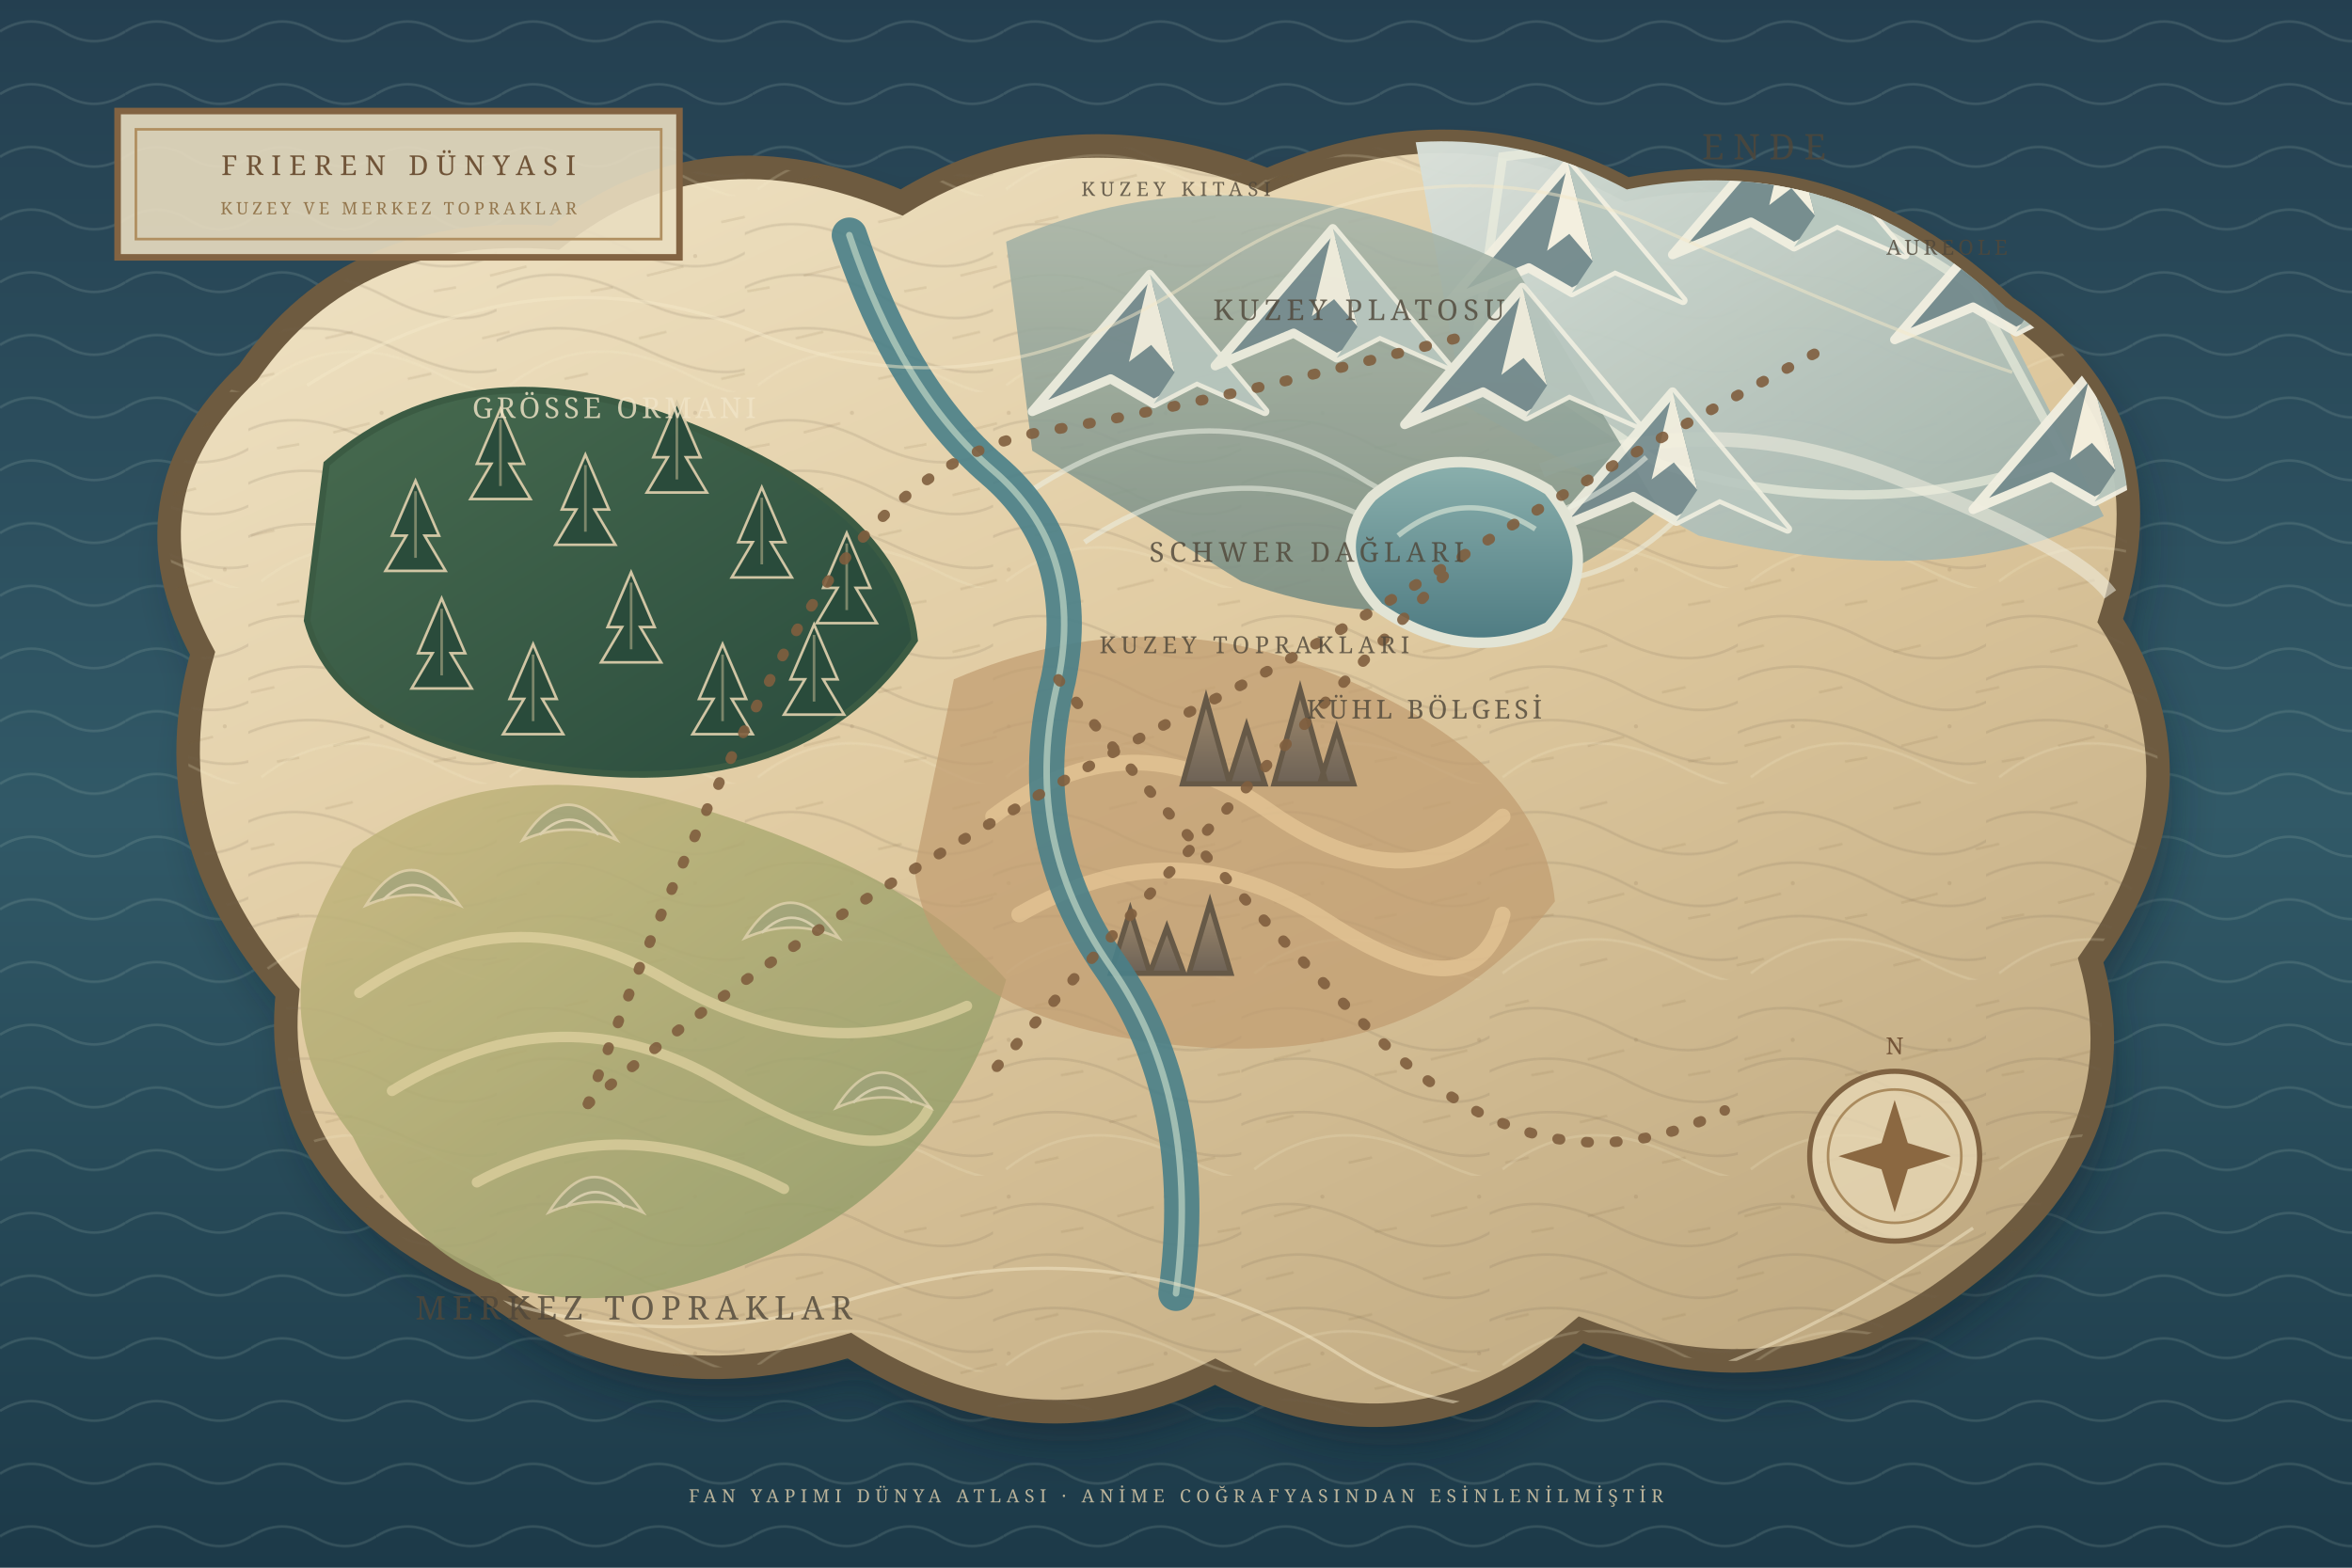
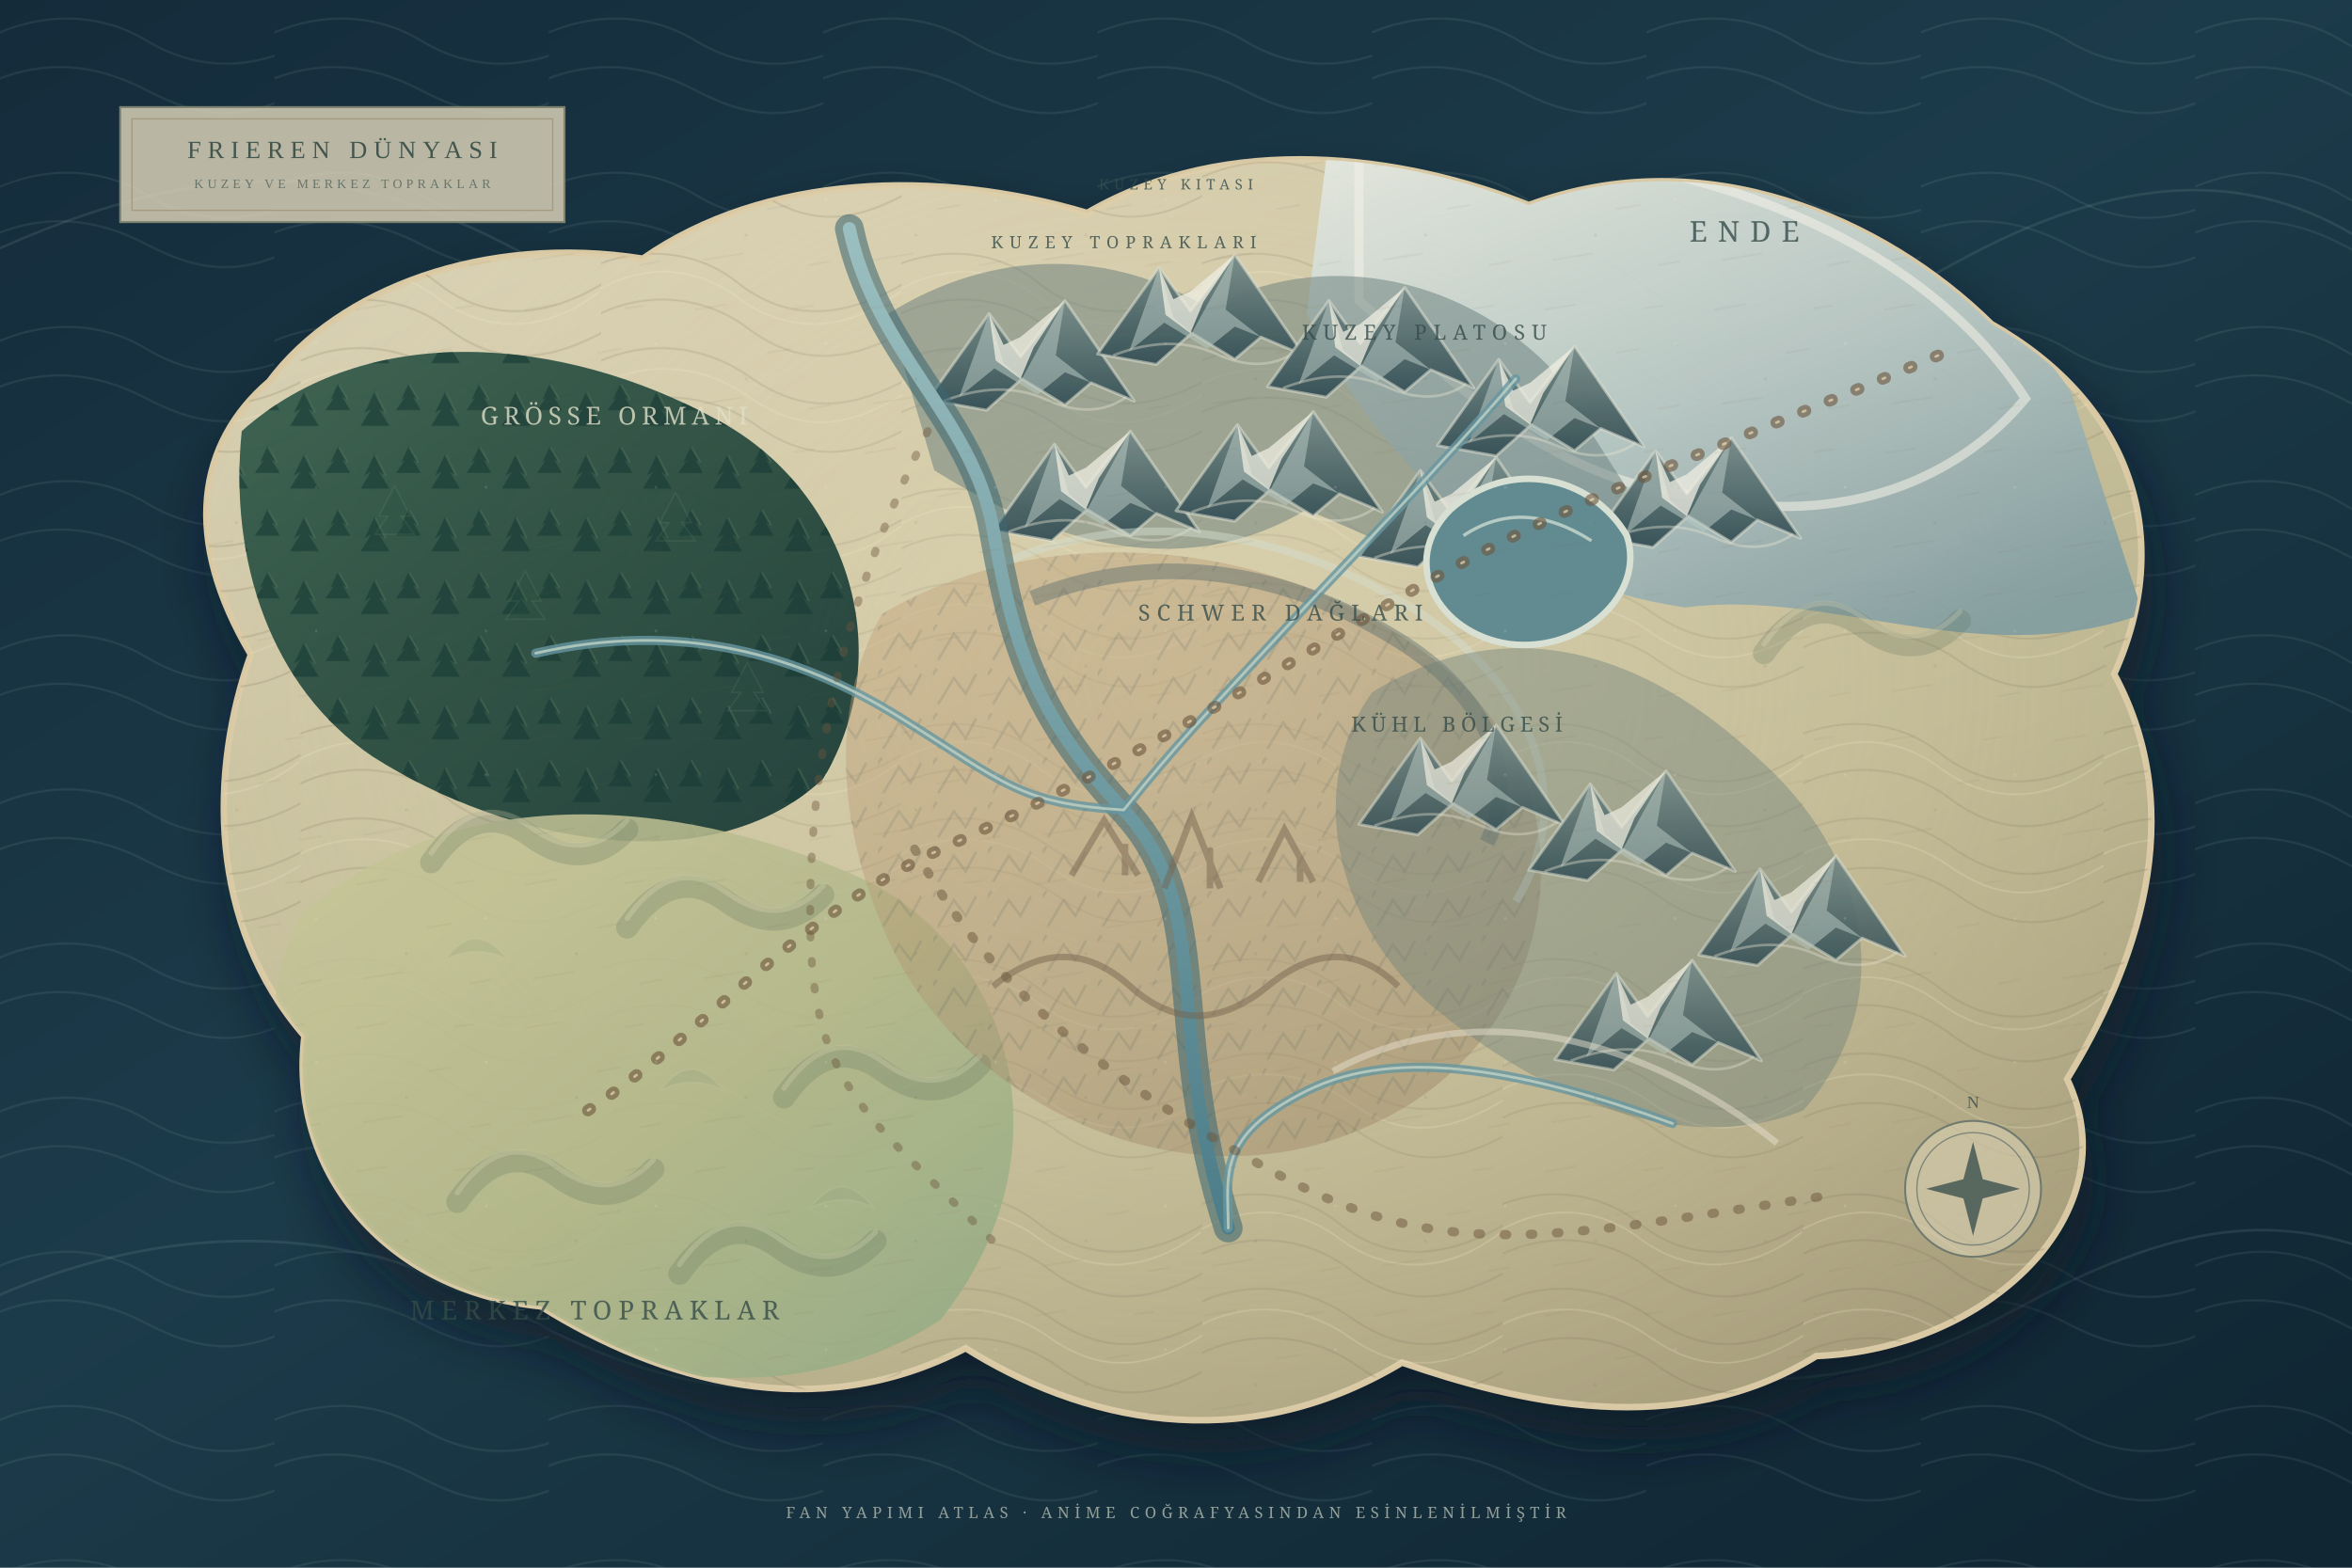
<svg xmlns="http://www.w3.org/2000/svg" viewBox="0 0 1800 1200" role="img" aria-labelledby="map-title map-desc">
  <defs>
-     <linearGradient id="sea" x2="0" y2="1">
-       <stop stop-color="#243f50" />
-       <stop offset=".52" stop-color="#315967" />
-       <stop offset="1" stop-color="#1c3948" />
+     <linearGradient id="ocean" x1="0" y1="0" x2="0.9" y2="1">
+       <stop stop-color="#142b3a" />
+       <stop offset=".48" stop-color="#1c3b4a" />
+       <stop offset="1" stop-color="#102633" />
    </linearGradient>
-     <linearGradient id="land" x1=".15" y1="0" x2=".86" y2="1">
-       <stop stop-color="#eee1c2" />
-       <stop offset=".48" stop-color="#dfc99f" />
-       <stop offset="1" stop-color="#bda77f" />
+     <linearGradient id="ocean-light" x1="0" y1="0" x2="0" y2="1">
+       <stop stop-color="#527887" stop-opacity=".32" />
+       <stop offset="1" stop-color="#193c4b" stop-opacity="0" />
    </linearGradient>
-     <linearGradient id="northland" x1="0" y1="0" x2="1" y2="1">
-       <stop stop-color="#dbe3dc" />
-       <stop offset=".55" stop-color="#b7c6bf" />
-       <stop offset="1" stop-color="#9eafa8" />
+     <linearGradient id="land-base" x1=".15" y1="0" x2=".8" y2="1">
+       <stop stop-color="#d8d0b4" />
+       <stop offset=".3" stop-color="#c8c19e" />
+       <stop offset=".67" stop-color="#b9b38d" />
+       <stop offset="1" stop-color="#a59b79" />
    </linearGradient>
-     <linearGradient id="highland" x1="0" y1="0" x2="0" y2="1">
-       <stop stop-color="#a8b6aa" />
-       <stop offset="1" stop-color="#778d83" />
+     <linearGradient id="north-ice" x1=".2" y1="0" x2=".8" y2="1">
+       <stop stop-color="#e2e7df" />
+       <stop offset=".48" stop-color="#b9c9c7" />
+       <stop offset="1" stop-color="#819ca0" />
    </linearGradient>
-     <linearGradient id="forest" x1="0" y1="0" x2="1" y2="1">
-       <stop stop-color="#486b4f" />
-       <stop offset="1" stop-color="#294b3d" />
+     <linearGradient id="central-meadow" x1="0" y1="0" x2="1" y2="1">
+       <stop stop-color="#c9c79a" />
+       <stop offset=".55" stop-color="#b1b789" />
+       <stop offset="1" stop-color="#8eaa84" />
    </linearGradient>
-     <linearGradient id="water" x2="0" y2="1">
-       <stop stop-color="#8bb0ad" />
-       <stop offset="1" stop-color="#4e7b82" />
+     <linearGradient id="forest-depth" x1="0" y1="0" x2="1" y2="1">
+       <stop stop-color="#365d4c" />
+       <stop offset=".45" stop-color="#284c40" />
+       <stop offset="1" stop-color="#1b3b36" />
    </linearGradient>
-     <linearGradient id="golden" x1="0" y1="0" x2="1" y2="1">
-       <stop stop-color="#c6b77d" />
-       <stop offset="1" stop-color="#8c9a68" />
+     <linearGradient id="mountain-shadow" x1="0" y1="0" x2="0" y2="1">
+       <stop stop-color="#778b89" />
+       <stop offset=".52" stop-color="#536b6c" />
+       <stop offset="1" stop-color="#344e55" />
    </linearGradient>
-     <linearGradient id="stone" x2="0" y2="1">
-       <stop stop-color="#a18b6d" />
-       <stop offset="1" stop-color="#6d6256" />
+     <linearGradient id="sandstone" x1="0" y1="0" x2="1" y2="1">
+       <stop stop-color="#c4a47a" />
+       <stop offset="1" stop-color="#947c60" />
    </linearGradient>
-     <pattern id="paper-grain" width="120" height="120" patternUnits="userSpaceOnUse">
-       <path d="M9 19l21-5m42 36 18-4M15 91l28-7m49 19 17-3" stroke="#765d3d" stroke-opacity=".13" stroke-width="2" />
-       <circle cx="52" cy="76" r="1.6" fill="#745a3b" opacity=".16" />
+     <linearGradient id="river" x1="0" y1="0" x2="0" y2="1">
+       <stop stop-color="#9bbfc0" />
+       <stop offset="1" stop-color="#4c7d89" />
+     </linearGradient>
+     <radialGradient id="land-light">
+       <stop stop-color="#f4e7c6" stop-opacity=".44" />
+       <stop offset="1" stop-color="#f4e7c6" stop-opacity="0" />
+     </radialGradient>
+     <pattern id="sea-depth" width="210" height="118" patternUnits="userSpaceOnUse">
+       <path d="M-20 35C25 8 74 8 112 31s82 25 128-2M-25 72c48-28 93-26 137-3s78 25 126-4" fill="none" stroke="#8eafb0" stroke-opacity=".13" stroke-width="1.6" />
    </pattern>
-     <pattern id="sea-lines" width="96" height="48" patternUnits="userSpaceOnUse">
-       <path d="M0 24q24-15 48 0t48 0" fill="none" stroke="#b4c9bd" stroke-opacity=".16" stroke-width="2" />
+     <pattern id="fine-contours" width="230" height="180" patternUnits="userSpaceOnUse">
+       <path d="M-35 42C10 5 68 7 104 36s82 32 137-5M-28 78C17 39 75 43 112 71s77 31 135-6M-32 116C16 76 73 80 113 108s78 30 137-7M-28 153C20 114 80 118 118 145s75 31 132-7" fill="none" stroke="#756f55" stroke-opacity=".24" stroke-width="1.5" />
+       <path d="M-20 54C23 20 69 21 105 48s82 28 124-5M-24 129C19 94 72 95 112 123s76 28 128-7" fill="none" stroke="#f5edcf" stroke-opacity=".25" stroke-width="1.2" />
    </pattern>
-     <pattern id="fine-contours" width="190" height="150" patternUnits="userSpaceOnUse">
-       <path d="M-25 45Q25 2 95 38T210 28M-25 85Q35 40 105 77T215 68M-30 128Q35 80 115 118T220 108" fill="none" stroke="#74674f" stroke-opacity=".19" stroke-width="2" />
-       <path d="M10 145Q70 98 145 136T230 126" fill="none" stroke="#f8edcf" stroke-opacity=".24" stroke-width="2" />
+     <pattern id="forest-canopy" width="54" height="48" patternUnits="userSpaceOnUse">
+       <path d="M9 28 17 11l8 17-5-3 8 13H6l8-13zM37 18l6-13 7 13-4-2 6 10H33l7-10z" fill="#173a34" opacity=".72" />
+       <path d="M17 12l8 16M43 6l7 12" stroke="#86a17b" stroke-opacity=".3" stroke-width="1.4" />
    </pattern>
-     <filter id="land-shadow" x="-15%" y="-15%" width="130%" height="135%">
-       <feGaussianBlur stdDeviation="17" />
+     <pattern id="rock-hatch" width="42" height="34" patternUnits="userSpaceOnUse">
+       <path d="m4 29 12-20 9 12 8-15M-5 13 3 2" fill="none" stroke="#344f54" stroke-opacity=".35" stroke-width="2" />
+     </pattern>
+     <pattern id="paper-fiber" width="130" height="110" patternUnits="userSpaceOnUse">
+       <path d="m12 17 24-4m31 37 18-3M18 89l31-5m50 9 17-3M88 16l15-2" stroke="#665c43" stroke-opacity=".1" stroke-width="1.4" />
+       <circle cx="51" cy="70" r="1.2" fill="#5c503b" opacity=".14" />
+       <circle cx="112" cy="43" r="1" fill="#fff" opacity=".2" />
+     </pattern>
+     <filter id="continent-shadow" x="-15%" y="-15%" width="130%" height="135%">
+       <feGaussianBlur stdDeviation="22" />
    </filter>
-     <filter id="soft-shadow" x="-30%" y="-30%" width="160%" height="160%">
-       <feGaussianBlur stdDeviation="5" />
+     <filter id="terrain-soft" x="-15%" y="-15%" width="130%" height="130%">
+       <feGaussianBlur stdDeviation="10" />
    </filter>
-     <clipPath id="continent">
-       <path d="M190 285Q270 170 425 182Q540 90 690 155Q815 78 970 138Q1115 75 1245 145Q1405 112 1535 235Q1665 320 1615 475Q1695 600 1600 735Q1640 875 1500 980Q1370 1080 1210 1018Q1080 1130 930 1050Q790 1120 650 1030Q485 1080 365 980Q205 905 220 760Q115 640 155 500Q90 380 190 285Z" />
+     <clipPath id="land-clip">
+       <path d="M206 292C259 221 371 179 492 198 585 133 718 129 832 163 940 100 1075 119 1170 157 1304 107 1442 167 1524 248 1632 309 1665 412 1618 516 1677 625 1634 741 1582 826 1631 929 1521 1033 1390 1038 1284 1104 1160 1073 1073 1043 948 1118 825 1086 739 1032 624 1092 505 1057 414 1000 300 989 220 901 233 793 159 708 160 590 192 501 139 412 151 339 206 292Z" />
    </clipPath>
+     <g id="ridge">
+       <path d="M0 76 47 10 71 43 105 0 158 77 125 63 105 80 72 60 45 84Z" fill="url(#mountain-shadow)" stroke="#e0e1d2" stroke-opacity=".56" stroke-width="2.2" stroke-linejoin="round" />
+       <path d="m47 10 11 38 14 12 33-60-7 42 27 21-20-8-21 17-33-20-27 22Z" fill="#b8c9c3" opacity=".55" />
+       <path d="m47 10 11 24 13-6 34-28-24 36-10 24-19-14Z" fill="#f0eee1" opacity=".78" />
+       <path d="M12 77q44-17 79-1t61-2" fill="none" stroke="#e5e3d3" stroke-opacity=".42" stroke-width="2" />
+     </g>
    <g id="atlas-pine">
-       <path d="M0 0l18-42 18 42h-11l16 27H-5L11 0z" fill="#294b3b" stroke="#d8cba9" stroke-width="2" />
-       <path d="M18-34v51" stroke="#d7c69e" stroke-opacity=".5" stroke-width="2" />
+       <path d="M0 30 12 7 24 30h-7l10 14H-3L7 30z" fill="#254b3d" stroke="#9eb091" stroke-opacity=".45" stroke-width="1.2" />
    </g>
    <g id="atlas-hill">
-       <path d="M0 28Q34-26 72 28Q37 12 0 28Z" fill="#9da17b" stroke="#e5d6b5" stroke-width="2" />
-       <path d="M13 24Q36 1 58 24" fill="none" stroke="#e8dcc2" stroke-width="2" />
+       <path d="M0 25Q24-8 49 25Q26 12 0 25Z" fill="#8d9b78" stroke="#d5d1ad" stroke-opacity=".55" stroke-width="1.5" />
    </g>
-     <g id="peak">
-       <path d="M0 105L90 0 178 105 126 82 93 99 60 80Z" fill="#738a8d" stroke="#f0eee0" stroke-width="7" stroke-linejoin="round" />
-       <path d="M90 0L74 67 91 54 109 75Z" fill="#f4f0df" />
-       <path d="M90 0L178 105 126 82 93 99 109 75Z" fill="#b8c7bf" />
+     <g id="hillshade">
+       <path d="M0 50Q35 0 76 30T150 25" fill="none" stroke="#566b58" stroke-opacity=".42" stroke-width="17" stroke-linecap="round" />
+       <path d="M0 43Q35-7 76 23T150 18" fill="none" stroke="#e6dfbd" stroke-opacity=".38" stroke-width="4" stroke-linecap="round" />
    </g>
  </defs>
-   <rect width="1800" height="1200" fill="url(#sea)" />
-   <rect width="1800" height="1200" fill="url(#sea-lines)" />
-   <path d="M190 285Q270 170 425 182Q540 90 690 155Q815 78 970 138Q1115 75 1245 145Q1405 112 1535 235Q1665 320 1615 475Q1695 600 1600 735Q1640 875 1500 980Q1370 1080 1210 1018Q1080 1130 930 1050Q790 1120 650 1030Q485 1080 365 980Q205 905 220 760Q115 640 155 500Q90 380 190 285Z" fill="#111e27" opacity=".42" filter="url(#land-shadow)" transform="translate(10 22)" />
-   <path d="M190 285Q270 170 425 182Q540 90 690 155Q815 78 970 138Q1115 75 1245 145Q1405 112 1535 235Q1665 320 1615 475Q1695 600 1600 735Q1640 875 1500 980Q1370 1080 1210 1018Q1080 1130 930 1050Q790 1120 650 1030Q485 1080 365 980Q205 905 220 760Q115 640 155 500Q90 380 190 285Z" fill="url(#land)" stroke="#6e5b40" stroke-width="18" />
-   <path d="M190 285Q270 170 425 182Q540 90 690 155Q815 78 970 138Q1115 75 1245 145Q1405 112 1535 235Q1665 320 1615 475Q1695 600 1600 735Q1640 875 1500 980Q1370 1080 1210 1018Q1080 1130 930 1050Q790 1120 650 1030Q485 1080 365 980Q205 905 220 760Q115 640 155 500Q90 380 190 285Z" fill="url(#paper-grain)" opacity=".86" />
-   <g clip-path="url(#continent)">
-     <rect x="120" y="70" width="1600" height="1050" fill="url(#fine-contours)" opacity=".8" />
-     <path d="M1080 90Q1290 65 1515 210L1610 395Q1490 455 1300 410L1120 310Z" fill="url(#northland)" opacity=".96" />
-     <path d="M1150 120Q1330 95 1510 220L1580 350Q1430 405 1270 355L1130 260Z" fill="none" stroke="#eef0df" stroke-opacity=".65" stroke-width="7" />
+   <rect width="1800" height="1200" fill="url(#ocean)" />
+   <rect width="1800" height="1200" fill="url(#sea-depth)" />
+   <g fill="none" stroke="#8eafb0" stroke-opacity=".15">
+     <path d="M0 190C180 110 290 130 420 205s245 68 355 0 215-79 355-9 235 78 365 6 225-70 305-23" stroke-width="2" />
+     <path d="M-20 1000c160-75 300-60 420 7s255 83 375 5 245-85 380-12 255 75 390 1 210-70 290-36" stroke-width="2" />
+   </g>
+   <path d="M206 292C259 221 371 179 492 198 585 133 718 129 832 163 940 100 1075 119 1170 157 1304 107 1442 167 1524 248 1632 309 1665 412 1618 516 1677 625 1634 741 1582 826 1631 929 1521 1033 1390 1038 1284 1104 1160 1073 1073 1043 948 1118 825 1086 739 1032 624 1092 505 1057 414 1000 300 989 220 901 233 793 159 708 160 590 192 501 139 412 151 339 206 292Z" fill="#071923" opacity=".7" filter="url(#continent-shadow)" transform="translate(8 25)" />
+   <path d="M206 292C259 221 371 179 492 198 585 133 718 129 832 163 940 100 1075 119 1170 157 1304 107 1442 167 1524 248 1632 309 1665 412 1618 516 1677 625 1634 741 1582 826 1631 929 1521 1033 1390 1038 1284 1104 1160 1073 1073 1043 948 1118 825 1086 739 1032 624 1092 505 1057 414 1000 300 989 220 901 233 793 159 708 160 590 192 501 139 412 151 339 206 292Z" fill="url(#land-base)" stroke="#d8c8a3" stroke-width="5" />
+   <g clip-path="url(#land-clip)">
+     <rect x="120" y="80" width="1600" height="1060" fill="url(#fine-contours)" opacity=".95" />
+     <ellipse cx="910" cy="520" rx="900" ry="690" fill="url(#land-light)" />
+     <path d="M1020 82C1220 70 1470 130 1585 300L1640 470C1515 515 1400 450 1290 465 1150 445 1055 356 1000 240Z" fill="url(#north-ice)" opacity=".92" />
+     <path d="M1040 120C1210 96 1450 150 1550 305 1500 366 1410 405 1300 380 1185 368 1110 290 1040 230Z" fill="none" stroke="#f2f0e5" stroke-opacity=".58" stroke-width="7" />
+     <path d="M185 330C280 245 430 256 550 322 645 373 690 496 630 596 545 676 390 646 285 579 207 526 175 429 185 330Z" fill="url(#forest-depth)" opacity=".94" />
+     <path d="M185 330C280 245 430 256 550 322 645 373 690 496 630 596 545 676 390 646 285 579 207 526 175 429 185 330Z" fill="url(#forest-canopy)" opacity=".84" />
+     <g opacity=".24">
+       <use href="#atlas-pine" x="290" y="365" />
+       <use href="#atlas-pine" x="390" y="430" />
+       <use href="#atlas-pine" x="505" y="370" />
+       <use href="#atlas-pine" x="560" y="500" />
+     </g>
+     <path d="M230 700C355 590 535 614 665 675 775 731 820 884 720 1010 585 1100 390 1040 280 955 205 890 190 784 230 700Z" fill="url(#central-meadow)" opacity=".86" />
+     <path d="M675 470C810 390 1000 415 1115 520 1225 622 1190 805 1040 865 900 925 735 842 680 720 640 632 635 540 675 470Z" fill="url(#sandstone)" opacity=".42" />
+     <path d="M675 470C810 390 1000 415 1115 520 1225 622 1190 805 1040 865 900 925 735 842 680 720 640 632 635 540 675 470Z" fill="url(#rock-hatch)" opacity=".36" />
+     <path d="M680 240C760 190 850 190 925 236 1010 190 1115 210 1185 280L1265 405C1160 465 1080 425 1000 390 900 450 795 410 715 360Z" fill="#657b7a" opacity=".5" />
    <g opacity=".95">
-       <use href="#peak" x="1110" y="125" />
-       <use href="#peak" x="1280" y="90" />
-       <use href="#peak" x="1450" y="155" />
-       <use href="#peak" x="1510" y="285" />
+       <use href="#ridge" x="710" y="230" />
+       <use href="#ridge" x="840" y="195" />
+       <use href="#ridge" x="970" y="220" />
+       <use href="#ridge" x="1100" y="265" />
+       <use href="#ridge" x="1220" y="335" />
+       <use href="#ridge" x="760" y="330" />
+       <use href="#ridge" x="900" y="315" />
+       <use href="#ridge" x="1040" y="350" />
    </g>
-     <path d="M1180 360Q1310 310 1450 365T1615 455" fill="none" stroke="#f0eee0" stroke-width="11" stroke-opacity=".55" />
-     <path d="M770 185Q950 105 1160 205L1270 390Q1130 510 950 445L790 345Z" fill="url(#highland)" opacity=".88" />
-     <g opacity=".9">
-       <use href="#peak" x="790" y="210" />
-       <use href="#peak" x="930" y="175" />
-       <use href="#peak" x="1075" y="220" />
-       <use href="#peak" x="1190" y="300" />
+     <path d="M770 430C875 385 990 410 1080 465 1170 520 1210 610 1160 690" fill="none" stroke="#d4ded2" stroke-opacity=".46" stroke-width="6" />
+     <path d="M790 458C890 418 990 440 1070 490 1135 530 1165 590 1138 645" fill="none" stroke="#3d5b61" stroke-opacity=".35" stroke-width="12" />
+     <path d="M1050 530C1155 465 1260 500 1345 580 1430 655 1455 765 1380 850 1280 890 1165 830 1090 765 1020 700 1000 600 1050 530Z" fill="#687c78" opacity=".4" />
+     <g opacity=".88">
+       <use href="#ridge" x="1040" y="555" />
+       <use href="#ridge" x="1170" y="590" />
+       <use href="#ridge" x="1300" y="655" />
+       <use href="#ridge" x="1190" y="735" />
    </g>
-     <g fill="none" stroke="#edf0e4" stroke-width="4" stroke-opacity=".55">
-       <path d="M790 375Q920 290 1040 365T1260 350" />
-       <path d="M830 415Q950 335 1070 410T1280 400" />
+     <path d="M1020 820C1130 760 1260 795 1360 875" fill="none" stroke="#e6e1cf" stroke-opacity=".5" stroke-width="5" />
+     <g opacity=".22">
+       <use href="#atlas-hill" x="340" y="710" />
+       <use href="#atlas-hill" x="505" y="810" />
+       <use href="#atlas-hill" x="620" y="900" />
    </g>
-     <path d="M250 355Q360 260 525 325T700 490Q620 610 440 590T235 475Z" fill="url(#forest)" stroke="#3b5b43" stroke-width="5" />
-     <g opacity=".95">
-       <use href="#atlas-pine" x="300" y="410" />
-       <use href="#atlas-pine" x="365" y="355" />
-       <use href="#atlas-pine" x="430" y="390" />
-       <use href="#atlas-pine" x="500" y="350" />
-       <use href="#atlas-pine" x="565" y="415" />
-       <use href="#atlas-pine" x="630" y="450" />
-       <use href="#atlas-pine" x="320" y="500" />
-       <use href="#atlas-pine" x="390" y="535" />
-       <use href="#atlas-pine" x="465" y="480" />
-       <use href="#atlas-pine" x="535" y="535" />
-       <use href="#atlas-pine" x="605" y="520" />
+     <g opacity=".55">
+       <use href="#hillshade" x="330" y="610" />
+       <use href="#hillshade" x="480" y="660" />
+       <use href="#hillshade" x="600" y="790" />
+       <use href="#hillshade" x="350" y="870" />
+       <use href="#hillshade" x="520" y="925" />
+       <use href="#hillshade" x="1350" y="450" />
    </g>
-     <path d="M270 650Q380 570 540 620T770 750Q720 925 535 980T270 870Q190 770 270 650Z" fill="url(#golden)" opacity=".88" />
-     <g fill="none" stroke="#e8d8a8" stroke-width="8" stroke-linecap="round" opacity=".62">
-       <path d="M275 760Q390 680 510 750T740 770" />
-       <path d="M300 835Q430 755 555 830T710 850" />
-       <path d="M365 905Q475 845 600 910" />
+     <g fill="none" stroke-linecap="round" stroke-linejoin="round">
+       <path d="M650 175C670 270 745 320 760 405S790 545 860 620 890 785 940 940" stroke="#3d6872" stroke-width="22" opacity=".58" />
+       <path d="M650 175C670 270 745 320 760 405S790 545 860 620 890 785 940 940" stroke="url(#river)" stroke-width="10" />
+       <path d="M410 500C520 475 610 500 690 550S780 615 860 620M1160 290C1100 360 1040 420 980 485S900 570 860 620M1280 860C1170 820 1070 800 1000 835S940 900 940 940" stroke="#6796a0" stroke-width="7" opacity=".8" />
+       <path d="M410 500C520 475 610 500 690 550S780 615 860 620M1160 290C1100 360 1040 420 980 485S900 570 860 620M1280 860C1170 820 1070 800 1000 835S940 900 940 940" stroke="#c0d2c5" stroke-width="2.1" opacity=".8" />
    </g>
-     <g opacity=".7">
-       <use href="#atlas-hill" x="280" y="665" />
-       <use href="#atlas-hill" x="400" y="615" />
-       <use href="#atlas-hill" x="570" y="690" />
-       <use href="#atlas-hill" x="640" y="820" />
-       <use href="#atlas-hill" x="420" y="900" />
+     <path d="M1110 390C1155 350 1218 364 1245 410 1260 455 1210 500 1155 493 1100 485 1070 430 1110 390Z" fill="#628b91" stroke="#d7e0d2" stroke-width="5" />
+     <path d="M1120 410Q1165 380 1218 414" fill="none" stroke="#d9e6d7" stroke-width="2.5" opacity=".7" />
+     <g fill="none" stroke="#75634e" stroke-opacity=".48" stroke-width="5">
+       <path d="M820 670l25-42 26 42m-10 0v-24m30 34 21-55 22 55m-8 0v-31m37 26 20-40 22 40m-10 0v-19" />
+       <path d="M760 755q55-45 105 0t105 0 100 0" />
    </g>
-     <path d="M730 520Q880 455 1030 520T1190 690Q1090 820 900 800T700 665Z" fill="#c19c70" opacity=".72" />
-     <g fill="none" stroke="#e8c998" stroke-width="12" stroke-linecap="round" opacity=".68">
-       <path d="M760 625Q865 545 970 620T1150 625" />
-       <path d="M780 700Q900 630 1015 705T1150 700" />
+     <g fill="none" stroke-linecap="round" stroke-linejoin="round">
+       <path d="M450 850C540 790 610 700 720 650S900 560 1050 470 1290 355 1500 265" stroke="#6c553c" stroke-width="9" stroke-dasharray="2 20" opacity=".6" />
+       <path d="M450 850C540 790 610 700 720 650S900 560 1050 470 1290 355 1500 265" stroke="#f1dfb9" stroke-width="2" stroke-dasharray="2 20" opacity=".65" />
+       <path d="M700 650C760 760 850 830 980 900S1200 945 1400 915" stroke="#6c553c" stroke-width="7" stroke-dasharray="2 18" opacity=".5" />
+       <path d="M710 330C650 450 620 570 620 700S660 850 760 950" stroke="#6c553c" stroke-width="6" stroke-dasharray="2 18" opacity=".42" />
    </g>
-     <g fill="url(#stone)" stroke="#665947" stroke-width="4">
-       <path d="M905 600l18-65 18 65zM940 600l14-44 14 44zM975 600l20-72 20 72zM1010 600l13-42 13 42z" />
-       <path d="M850 745l15-48 15 48zM880 745l13-35 13 35zM910 745l16-54 16 54z" />
-     </g>
-     <path d="M650 180Q690 300 760 360T810 520Q780 640 850 740T900 990" fill="none" stroke="#497f88" stroke-width="27" stroke-linecap="round" opacity=".9" />
-     <path d="M650 180Q690 300 760 360T810 520Q780 640 850 740T900 990" fill="none" stroke="#b8d0c0" stroke-width="5" stroke-linecap="round" opacity=".75" />
-     <path d="M1050 380Q1110 330 1185 375Q1230 430 1185 480Q1120 510 1055 465Q1015 420 1050 380Z" fill="url(#water)" stroke="#e2e4d5" stroke-width="8" />
-     <path d="M1070 410Q1120 370 1175 405" fill="none" stroke="#d8e5d6" stroke-width="4" opacity=".65" />
-     <g fill="none" stroke="#805e3e" stroke-width="8" stroke-linecap="round" stroke-dasharray="2 20" opacity=".9">
-       <path d="M450 845Q560 750 700 665T920 540T1120 425T1390 270" />
-       <path d="M450 845Q520 650 600 500T800 330T1130 255" />
-       <path d="M810 520Q920 660 1050 790T1320 850" />
-       <path d="M1120 425Q1020 530 920 640T760 820" />
-     </g>
-     <g fill="none" stroke="#f5e9c9" stroke-width="2.5" stroke-opacity=".5">
-       <path d="M235 295Q410 185 580 255T920 210T1270 175T1540 285" />
-       <path d="M220 920Q440 1060 650 995T1030 1040T1510 940" />
-     </g>
+     <path d="M205 292C259 221 371 179 492 198 585 133 718 129 832 163 940 100 1075 119 1170 157 1304 107 1442 167 1524 248 1632 309 1665 412 1618 516 1677 625 1634 741 1582 826 1631 929 1521 1033 1390 1038 1284 1104 1160 1073 1073 1043 948 1118 825 1086 739 1032 624 1092 505 1057 414 1000 300 989 220 901 233 793 159 708 160 590 192 501 139 412 151 339 206 292Z" fill="url(#paper-fiber)" opacity=".65" />
  </g>
-   <g font-family="Georgia,serif" fill="#4f4739" opacity=".82">
-     <text x="1350" y="122" font-size="27" letter-spacing="7" text-anchor="middle">ENDE</text>
-     <text x="900" y="150" font-size="15" letter-spacing="4" text-anchor="middle">KUZEY KITASI</text>
-     <text x="1040" y="245" font-size="22" letter-spacing="4" text-anchor="middle">KUZEY PLATOSU</text>
-     <text x="1090" y="550" font-size="20" letter-spacing="3" text-anchor="middle">KÜHL BÖLGESİ</text>
-     <text x="960" y="500" font-size="18" letter-spacing="4" text-anchor="middle">KUZEY TOPRAKLARI</text>
-     <text x="1490" y="195" font-size="16" letter-spacing="3" text-anchor="middle">AUREOLE</text>
-     <text x="470" y="320" font-size="22" letter-spacing="3" text-anchor="middle" fill="#f0e4c7">GRÖSSE ORMANI</text>
-     <text x="485" y="1010" font-size="25" letter-spacing="5" text-anchor="middle">MERKEZ TOPRAKLAR</text>
-     <text x="1000" y="430" font-size="21" letter-spacing="4" text-anchor="middle">SCHWER DAĞLARI</text>
+   <g font-family="Georgia,serif" fill="#344b49" opacity=".8">
+     <text x="1335" y="185" font-size="22" letter-spacing="8" text-anchor="middle">ENDE</text>
+     <text x="1090" y="260" font-size="16" letter-spacing="5" text-anchor="middle">KUZEY PLATOSU</text>
+     <text x="980" y="475" font-size="17" letter-spacing="5" text-anchor="middle">SCHWER DAĞLARI</text>
+     <text x="1115" y="560" font-size="16" letter-spacing="4" text-anchor="middle">KÜHL BÖLGESİ</text>
+     <text x="470" y="325" font-size="19" letter-spacing="4" text-anchor="middle" fill="#e0dfc7">GRÖSSE ORMANI</text>
+     <text x="455" y="1010" font-size="20" letter-spacing="5" text-anchor="middle">MERKEZ TOPRAKLAR</text>
+     <text x="860" y="190" font-size="13" letter-spacing="5" text-anchor="middle">KUZEY TOPRAKLARI</text>
+     <text x="900" y="145" font-size="11" letter-spacing="4" text-anchor="middle">KUZEY KITASI</text>
  </g>
-   <g transform="translate(1450 885)">
-     <circle r="65" fill="#e8d8b6" fill-opacity=".78" stroke="#806342" stroke-width="4" />
-     <circle r="51" fill="none" stroke="#aa8b5e" stroke-width="2" />
-     <path d="M0-43L11-7 0 0-11-7zM43 0L7 11 0 0 7-11zM0 43L-11 7 0 0 11 7zM-43 0L-7-11 0 0-7 11z" fill="#8b6841" />
-     <text y="-78" text-anchor="middle" fill="#745538" font-family="Georgia,serif" font-size="18">N</text>
+   <g transform="translate(1510 910)" opacity=".86">
+     <circle r="52" fill="#d7cfb2" fill-opacity=".72" stroke="#66736b" stroke-width="1.5" />
+     <circle r="43" fill="none" stroke="#788078" stroke-width="1" />
+     <path d="M0-36 8-5 0 0-8-5ZM36 0 5 8 0 0 5-8ZM0 36-8 5 0 0 8 5ZM-36 0-5-8 0 0-5 8Z" fill="#4a5e59" />
+     <text y="-62" text-anchor="middle" font-size="13" fill="#3e544f">N</text>
  </g>
-   <g transform="translate(90 85)">
-     <path d="M0 0h430v112H0z" fill="#e9ddc0" fill-opacity=".9" stroke="#826342" stroke-width="5" />
-     <path d="M14 14h402v84H14z" fill="none" stroke="#b08f60" stroke-width="2" />
-     <text x="215" y="49" text-anchor="middle" font-family="Georgia,serif" font-size="21" letter-spacing="6" fill="#705438">FRIEREN DÜNYASI</text>
-     <text x="215" y="79" text-anchor="middle" font-family="Georgia,serif" font-size="13" letter-spacing="3" fill="#94774e">KUZEY VE MERKEZ TOPRAKLAR</text>
+   <g transform="translate(92 82)">
+     <path d="M0 0h340v88H0z" fill="#d8d0b7" fill-opacity=".84" stroke="#7d826f" stroke-width="1.5" />
+     <path d="M9 9h322v70H9z" fill="none" stroke="#a59b7d" stroke-width="1" />
+     <text x="170" y="39" text-anchor="middle" font-size="19" letter-spacing="5" fill="#43564e">FRIEREN DÜNYASI</text>
+     <text x="170" y="62" text-anchor="middle" font-size="10" letter-spacing="3" fill="#68756a">KUZEY VE MERKEZ TOPRAKLAR</text>
  </g>
-   <text x="900" y="1150" text-anchor="middle" font-family="Georgia,serif" font-size="14" letter-spacing="4" fill="#e1d1ae" opacity=".8">FAN YAPIMI DÜNYA ATLASI · ANİME COĞRAFYASINDAN ESİNLENİLMİŞTİR</text>
+   <text x="900" y="1162" text-anchor="middle" font-family="Georgia,serif" font-size="12" letter-spacing="4" fill="#c4cbbd" opacity=".72">FAN YAPIMI ATLAS · ANİME COĞRAFYASINDAN ESİNLENİLMİŞTİR</text>
</svg>
